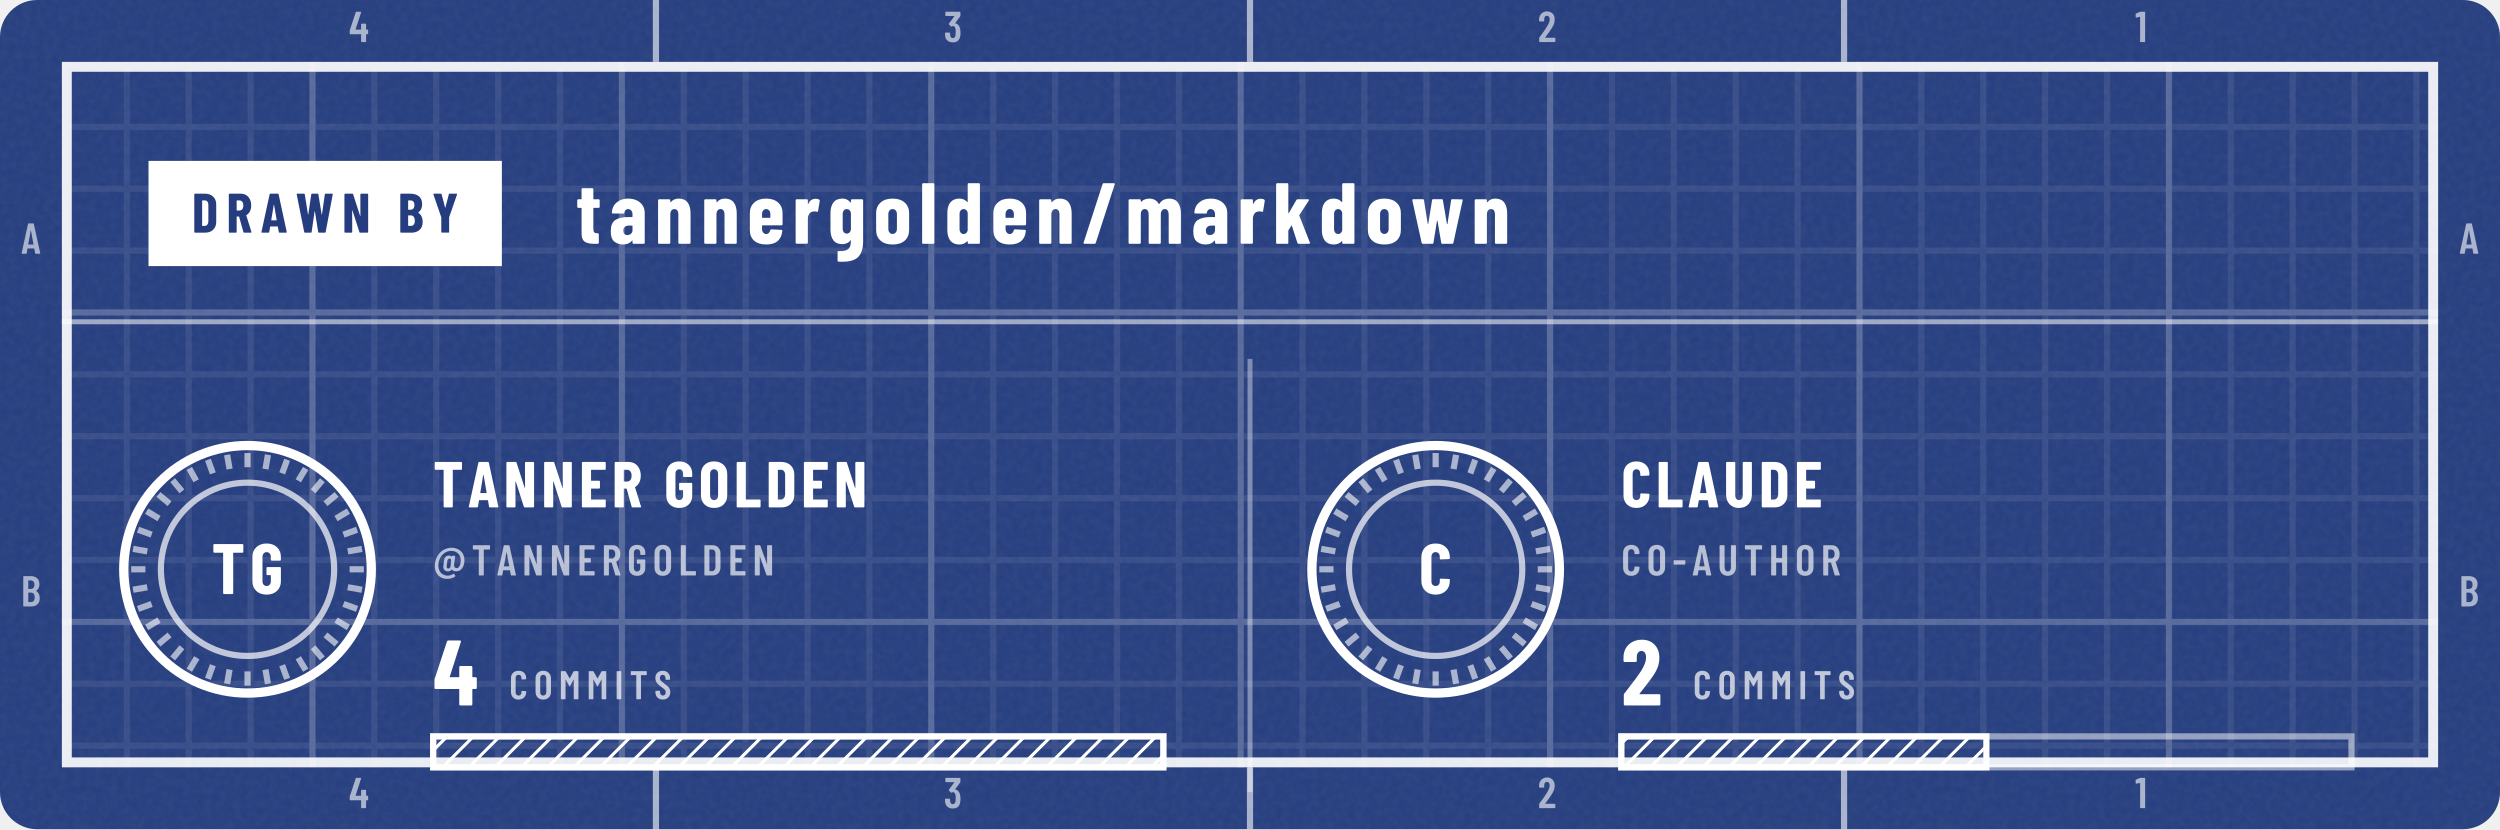
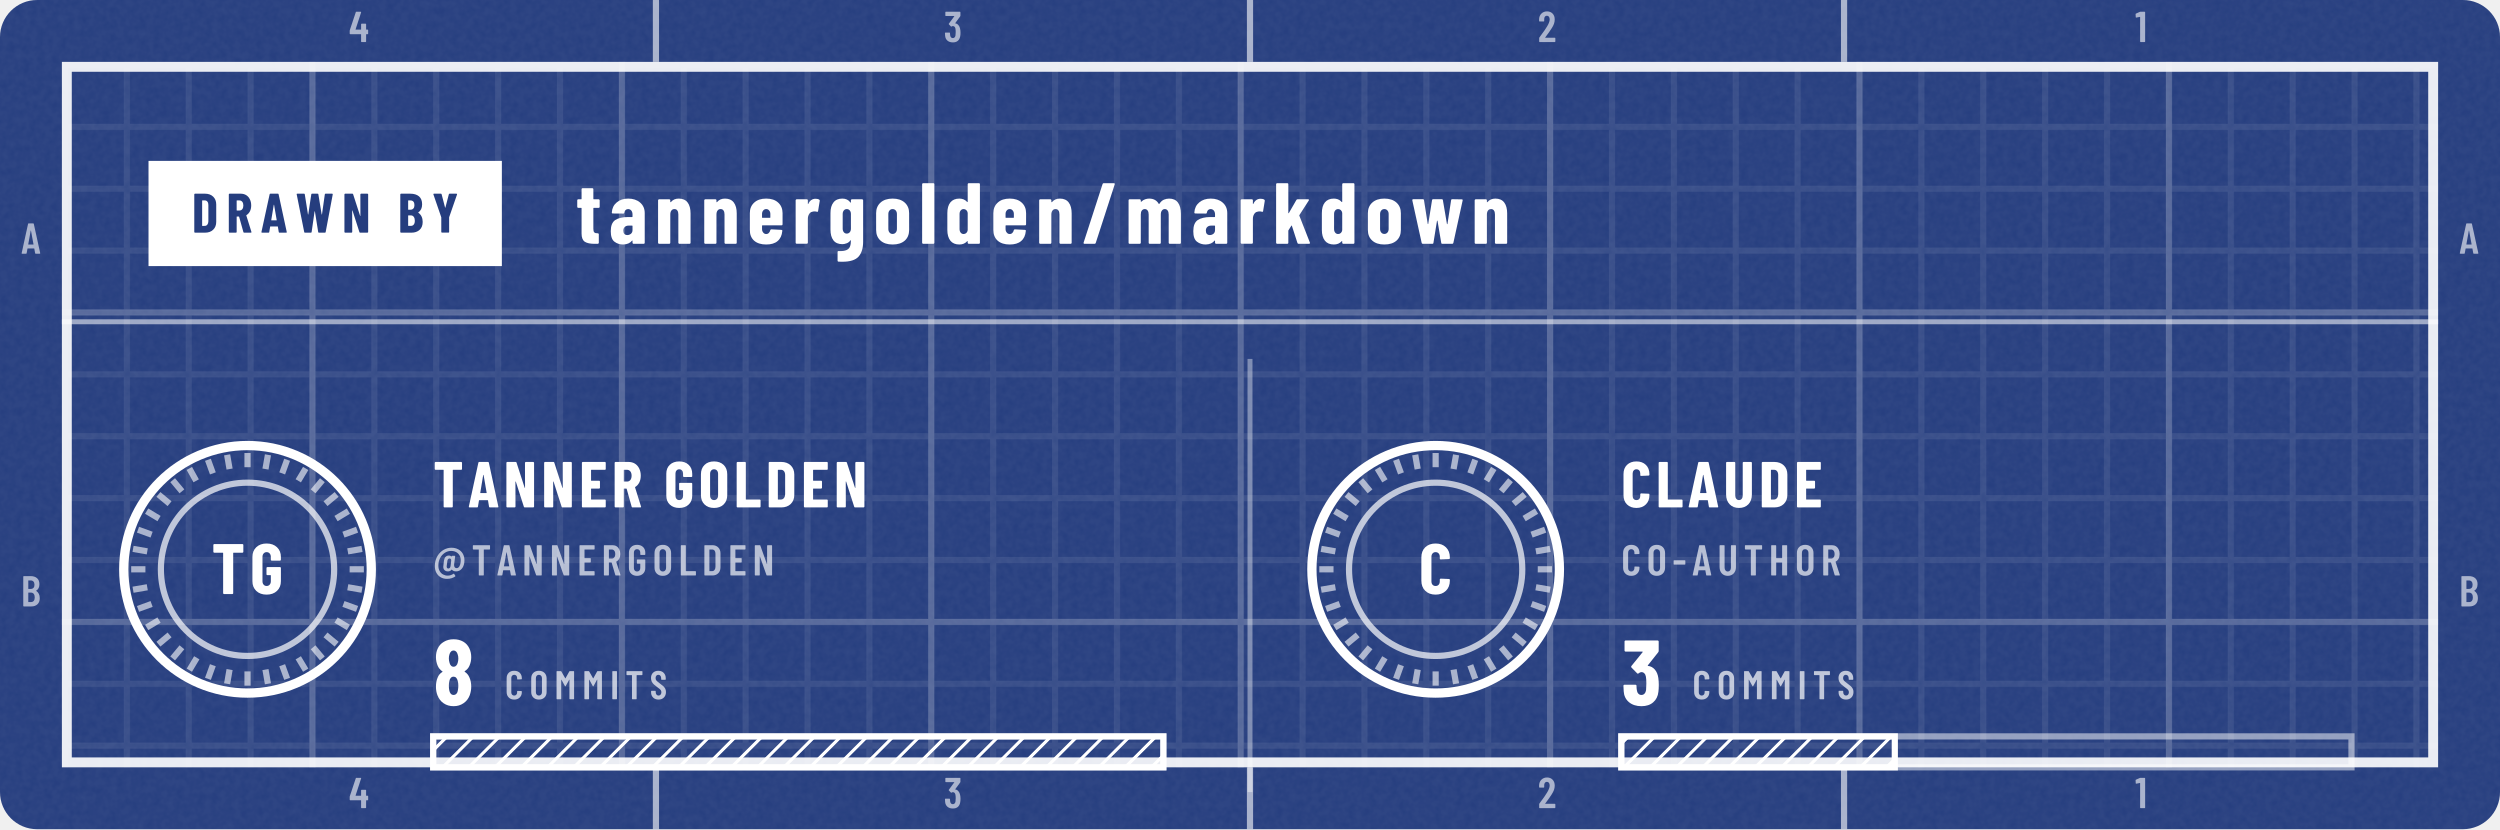
<svg xmlns="http://www.w3.org/2000/svg" width="404" height="134" viewBox="0 0 404 134" role="img" aria-labelledby="t d">
  <defs>
    <clipPath id="kc1">
      <rect x="0" y="0" width="404" height="134" rx="6" />
    </clipPath>
    <filter id="kn2" x="0" y="0" width="100%" height="100%">
      <feTurbulence type="fractalNoise" baseFrequency=".85" numOctaves="2" stitchTiles="stitch" />
      <feColorMatrix values="0 0 0 0 1 0 0 0 0 1 0 0 0 0 1 0 0 0 0.06 0" />
    </filter>
    <pattern id="kp3" width="10" height="10" patternUnits="userSpaceOnUse">
      <path d="M10 .5H.5V10" fill="none" stroke="#FFFFFF" stroke-opacity="0.075" />
    </pattern>
    <pattern id="kp4" width="50" height="50" patternUnits="userSpaceOnUse">
      <path d="M50 .5H.5V50" fill="none" stroke="#FFFFFF" stroke-opacity="0.16" />
    </pattern>
    <clipPath id="kc5">
      <rect x="10" y="10" width="384" height="114" />
    </clipPath>
    <pattern id="kh6" width="3" height="3" patternUnits="userSpaceOnUse" patternTransform="rotate(45)">
      <path d="M0 0V3" stroke="#FFFFFF" stroke-width="1" stroke-opacity="1" />
    </pattern>
    <path id="m45" d="M27 263V339Q27 344 30 348Q34 351 39 351H286Q291 351 294 348Q298 344 298 339V263Q298 258 294 254Q291 251 286 251H39Q34 251 30 254Q27 258 27 263Z" />
    <path id="m49" d="M122 700H218Q223 700 226 696Q230 693 230 688V12Q230 7 226 4Q223 0 218 0H126Q121 0 118 4Q114 7 114 12V576Q114 578 112 580Q111 582 109 581L27 565H24Q13 565 13 576L10 643Q10 653 18 657L107 697Q114 700 122 700Z" />
    <path id="m50" d="M173 100H392Q397 100 400 96Q404 93 404 88V12Q404 7 400 4Q397 0 392 0H43Q38 0 34 4Q31 7 31 12V92Q31 101 36 107L75 160Q114 212 152 266Q189 320 215 363Q273 459 273 522Q273 562 256 585Q238 608 209 608Q180 608 163 586Q146 563 147 526V487Q147 482 144 478Q140 475 135 475H41Q36 475 32 478Q29 482 29 487V530Q33 610 84 659Q134 708 214 708Q293 708 342 656Q390 605 390 521Q390 471 373 422Q356 373 319 317Q294 277 260 229Q225 181 214 166Q184 126 170 106Q168 104 169 102Q170 100 173 100Z" />
    <path id="m51" d="M387 218Q387 169 380 134Q368 66 326 29Q283 -8 210 -8Q134 -8 86 32Q38 73 32 143Q30 165 28 207Q28 219 40 219H132Q144 219 144 207Q146 173 148 156Q153 125 169 108Q185 92 210 92Q234 92 250 108Q266 123 271 152Q276 182 276 230Q276 281 269 315Q263 341 248 355Q233 369 210 369Q195 369 183 360Q177 356 174 356Q172 356 166 360L119 408Q115 412 115 417Q115 421 118 425L243 595Q245 597 244 599Q242 601 239 601H49Q44 601 40 604Q37 608 37 613V688Q37 693 40 696Q44 700 49 700H373Q378 700 382 696Q385 693 385 688V609Q385 602 380 594L266 438Q262 432 268 431Q309 426 338 392Q368 358 378 307Q387 267 387 218Z" />
    <path id="m52" d="M443 275V194Q443 189 440 186Q436 182 431 182H401Q396 182 396 177V12Q396 7 392 4Q389 0 384 0H292Q287 0 284 4Q280 7 280 12V177Q280 182 275 182H29Q24 182 20 186Q17 189 17 194V259Q17 268 19 274L158 690Q161 700 171 700H271Q277 700 280 696Q283 693 281 686L153 293Q152 287 157 287H275Q280 287 280 292V412Q280 417 284 420Q287 424 292 424H384Q389 424 392 420Q396 417 396 412V292Q396 287 401 287H431Q436 287 440 284Q443 280 443 275Z" />
    <path id="m64" d="M722 352Q722 327 719 301Q706 204 655 150Q604 95 529 95Q465 95 431 135Q427 138 424 134Q409 113 387 104Q365 94 343 94Q292 94 262 124Q233 154 233 201Q233 218 238 250L242 283Q244 307 250 347Q268 461 367 461Q380 461 394 456Q409 451 421 440Q428 435 428 442V444Q429 455 441 455H497Q509 455 508 442L484 258Q483 252 483 240Q483 206 499 188Q515 170 541 170Q577 170 602 206Q626 243 634 303Q637 326 637 346Q637 413 609 463Q581 513 530 540Q480 567 414 567Q342 567 279 530Q216 492 174 426Q132 359 122 275Q119 251 119 229Q119 156 149 104Q179 51 228 24Q277 -3 333 -3Q408 -3 468 39Q473 42 476 42Q482 42 485 36L511 -6Q513 -9 513 -14Q513 -19 508 -23Q472 -48 424 -63Q375 -78 319 -78Q239 -78 175 -42Q111 -5 74 62Q38 130 38 221Q38 253 42 280Q55 384 109 466Q163 549 246 595Q328 641 422 641Q510 641 578 605Q646 569 684 504Q722 438 722 352ZM400 212 403 233 404 243 414 326 416 343Q419 365 408 379Q398 393 379 393Q360 393 346 379Q332 365 329 343L326 322Q320 283 320 276L312 212Q311 188 321 174Q331 161 350 161Q369 161 382 175Q396 189 400 212Z" />
    <path id="m65" d="M325 11 306 116Q306 121 300 121H154Q148 121 148 116L129 11Q128 0 116 0H25Q11 0 14 13L162 689Q164 700 175 700H281Q292 700 294 689L442 13V9Q442 0 431 0H338Q326 0 325 11ZM171 212H282Q288 212 287 217L229 533Q228 536 226 536Q224 536 223 533L166 217Q165 212 171 212Z" />
    <path id="m66" d="M242 0H66Q61 0 58 4Q54 7 54 12V688Q54 693 58 696Q61 700 66 700H224Q319 700 373 652Q427 604 427 512Q427 409 354 365Q349 362 352 359Q391 334 413 292Q435 250 435 192Q435 100 382 50Q328 0 242 0ZM170 595V409Q170 404 175 404H226Q267 404 290 429Q313 454 313 500Q313 548 290 574Q267 600 226 600H175Q170 600 170 595ZM319 208Q319 260 296 290Q273 319 233 319H175Q170 319 170 314V106Q170 101 175 101H233Q273 101 296 129Q319 157 319 208Z" />
    <path id="m67" d="M42 180V521Q42 607 94 658Q145 708 230 708Q316 708 368 658Q420 607 420 521V509Q420 504 416 500Q413 496 408 496L315 492Q303 492 303 504V529Q303 564 283 586Q263 608 230 608Q198 608 178 586Q158 564 158 529V171Q158 136 178 114Q198 92 230 92Q263 92 283 114Q303 136 303 171V196Q303 201 306 204Q310 208 315 208L408 204Q413 204 416 200Q420 197 420 192V180Q420 95 368 44Q316 -8 230 -8Q145 -8 94 44Q42 95 42 180Z" />
    <path id="m68" d="M54 12V688Q54 693 58 696Q61 700 66 700H237Q323 700 374 648Q426 596 426 509V191Q426 104 374 52Q323 0 237 0H66Q61 0 58 4Q54 7 54 12ZM175 100 235 101Q268 101 288 128Q309 154 310 198V502Q310 547 290 574Q269 600 234 600H175Q170 600 170 595V105Q170 100 175 100Z" />
    <path id="m69" d="M391 600H175Q170 600 170 595V406Q170 401 175 401H303Q308 401 312 398Q315 394 315 389V312Q315 307 312 304Q308 300 303 300H175Q170 300 170 295V105Q170 100 175 100H391Q396 100 400 96Q403 93 403 88V12Q403 7 400 4Q396 0 391 0H66Q61 0 58 4Q54 7 54 12V688Q54 693 58 696Q61 700 66 700H391Q396 700 400 696Q403 693 403 688V612Q403 607 400 604Q396 600 391 600Z" />
    <path id="m71" d="M42 173V527Q42 609 94 658Q145 708 230 708Q315 708 368 658Q420 609 420 526V487Q420 482 416 478Q413 475 408 475H316Q311 475 308 478Q304 482 304 487V528Q304 564 284 586Q263 608 230 608Q197 608 177 586Q157 564 157 528V172Q157 136 177 114Q197 92 230 92Q263 92 284 114Q304 136 304 172V268Q304 273 299 273H238Q233 273 230 276Q226 280 226 285V358Q226 363 230 366Q233 370 238 370H408Q413 370 416 366Q420 363 420 358V173Q420 91 368 42Q315 -8 230 -8Q145 -8 94 42Q42 91 42 173Z" />
    <path id="m72" d="M319 700H411Q416 700 420 696Q423 693 423 688V12Q423 7 420 4Q416 0 411 0H319Q314 0 310 4Q307 7 307 12V295Q307 300 302 300H175Q170 300 170 295V12Q170 7 166 4Q163 0 158 0H66Q61 0 58 4Q54 7 54 12V688Q54 693 58 696Q61 700 66 700H158Q163 700 166 696Q170 693 170 688V406Q170 401 175 401H302Q307 401 307 406V688Q307 693 310 696Q314 700 319 700Z" />
    <path id="m73" d="M54 12V688Q54 693 58 696Q61 700 66 700H158Q163 700 166 696Q170 693 170 688V12Q170 7 166 4Q163 0 158 0H66Q61 0 58 4Q54 7 54 12Z" />
    <path id="m76" d="M54 12V688Q54 693 58 696Q61 700 66 700H158Q163 700 166 696Q170 693 170 688V105Q170 100 175 100H391Q396 100 400 96Q403 93 403 88V12Q403 7 400 4Q396 0 391 0H66Q61 0 58 4Q54 7 54 12Z" />
    <path id="m77" d="M383 700H475Q480 700 484 696Q487 693 487 688V12Q487 7 484 4Q480 0 475 0H383Q378 0 374 4Q371 7 371 12V484Q371 488 369 488Q367 488 365 485L278 327Q273 319 269 319Q265 319 260 327L173 485Q171 488 169 488Q167 488 167 484V12Q167 7 164 4Q160 0 155 0H63Q58 0 54 4Q51 7 51 12V688Q51 693 54 696Q58 700 63 700H155Q165 700 170 692L267 521Q270 517 273 521L368 692Q373 700 383 700Z" />
    <path id="m78" d="M350 700H441Q446 700 450 696Q453 693 453 688V12Q453 7 450 4Q446 0 441 0H336Q326 0 323 10L174 434Q173 437 170 436Q168 436 168 433L169 12Q169 7 166 4Q162 0 157 0H66Q61 0 58 4Q54 7 54 12V688Q54 693 58 696Q61 700 66 700H169Q179 700 182 690L332 269Q333 266 336 266Q338 267 338 270V688Q338 693 342 696Q345 700 350 700Z" />
    <path id="m79" d="M42 182V518Q42 604 94 656Q147 708 233 708Q319 708 372 656Q425 604 425 518V182Q425 96 372 44Q319 -8 233 -8Q147 -8 94 44Q42 96 42 182ZM309 177V523Q309 561 288 584Q267 608 233 608Q199 608 178 584Q158 561 158 523V177Q158 139 178 116Q199 92 233 92Q267 92 288 116Q309 139 309 177Z" />
    <path id="m82" d="M318 10 233 297Q231 301 228 301H175Q170 301 170 296V12Q170 7 166 4Q163 0 158 0H66Q61 0 58 4Q54 7 54 12V688Q54 693 58 696Q61 700 66 700H254Q307 700 348 674Q388 649 410 602Q433 556 433 496Q433 434 409 389Q385 344 342 321Q338 320 339 315L437 14Q438 12 438 9Q438 0 427 0H331Q321 0 318 10ZM170 595V396Q170 391 175 391H236Q272 391 294 419Q317 447 317 495Q317 543 294 572Q272 600 236 600H175Q170 600 170 595Z" />
    <path id="m83" d="M34 173V199Q34 204 38 208Q41 211 46 211H137Q142 211 146 208Q149 204 149 199V179Q149 140 168 116Q188 92 219 92Q250 92 270 114Q290 137 290 174Q290 200 279 219Q268 238 248 255Q228 272 184 304Q134 340 104 368Q73 396 52 436Q32 475 32 527Q32 610 82 659Q132 708 214 708Q297 708 348 656Q399 605 399 520V496Q399 491 396 488Q392 484 387 484H297Q292 484 288 488Q285 491 285 496V522Q285 561 266 584Q246 608 214 608Q184 608 165 586Q146 565 146 527Q146 491 166 466Q187 441 247 397Q308 352 339 324Q370 295 387 261Q404 227 404 180Q404 95 353 44Q302 -8 219 -8Q136 -8 85 42Q34 92 34 173Z" />
    <path id="m84" d="M425 688V612Q425 607 422 604Q418 600 413 600H286Q281 600 281 595V12Q281 7 278 4Q274 0 269 0H177Q172 0 168 4Q165 7 165 12V595Q165 600 160 600H40Q35 600 32 604Q28 607 28 612V688Q28 693 32 696Q35 700 40 700H413Q418 700 422 696Q425 693 425 688Z" />
    <path id="m85" d="M50 194V688Q50 693 54 696Q57 700 62 700H154Q159 700 162 696Q166 693 166 688V182Q166 142 186 117Q206 92 239 92Q272 92 292 117Q312 142 312 182V688Q312 693 316 696Q319 700 324 700H416Q421 700 424 696Q428 693 428 688V194Q428 103 376 48Q324 -8 239 -8Q153 -8 102 48Q50 103 50 194Z" />
    <path id="n47" d="M18 14 237 690Q240 700 250 700H367Q373 700 376 696Q379 693 377 686L158 10Q155 0 145 0H28Q22 0 19 4Q16 7 18 14Z" />
-     <path id="n50" d="M200 121H409Q414 121 418 118Q421 114 421 109V12Q421 7 418 4Q414 0 409 0H39Q34 0 30 4Q27 7 27 12V113Q27 122 32 128Q72 181 88 200Q176 313 213 371Q267 457 267 516Q267 550 254 568Q240 587 217 587Q194 587 180 568Q166 550 167 521V480Q167 475 164 472Q160 468 155 468H36Q31 468 28 472Q24 475 24 480V527Q28 609 83 658Q138 708 223 708Q307 708 358 655Q410 602 410 515Q410 463 394 416Q377 369 340 315Q312 274 244 187L197 127Q195 125 196 123Q197 121 200 121Z" />
-     <path id="n52" d="M470 292V189Q470 184 466 180Q463 177 458 177H427Q422 177 422 172V12Q422 7 418 4Q415 0 410 0H293Q288 0 284 4Q281 7 281 12V172Q281 177 276 177H26Q21 177 18 180Q14 184 14 189V271Q14 280 16 286L149 690Q152 700 162 700H289Q295 700 298 696Q301 693 299 686L179 310Q178 304 183 304H276Q281 304 281 309V413Q281 418 284 422Q288 425 293 425H410Q415 425 418 422Q422 418 422 413V309Q422 304 427 304H458Q463 304 466 300Q470 297 470 292Z" />
+     <path id="n51" d="M404 222Q404 178 400 147Q392 75 344 34Q297 -8 217 -8Q134 -8 82 36Q30 80 26 153Q23 180 23 211Q23 223 35 223H152Q164 223 164 211Q164 188 167 168Q170 142 183 128Q196 113 217 113Q237 113 250 127Q263 141 267 165Q270 200 270 237Q270 284 265 311Q261 334 248 346Q236 359 217 359Q202 359 187 346Q181 342 179 342Q175 342 170 347L110 408Q106 412 106 417Q106 421 109 425L230 574Q232 576 231 578Q230 580 227 580H47Q42 580 38 584Q35 587 35 592V688Q35 693 38 696Q42 700 47 700H391Q396 700 400 696Q403 693 403 688V588Q403 580 398 573L286 432Q285 430 285 428Q285 426 287 426Q331 422 362 386Q392 350 399 296Q404 258 404 222Z" />
+     <path id="n56" d="M341 362Q374 341 390 303Q410 260 410 202Q410 156 394 110Q373 55 327 24Q281 -8 220 -8Q159 -8 113 23Q67 54 46 110Q30 151 30 202Q30 258 48 300Q62 338 99 361Q105 364 99 367Q64 391 49 427Q30 471 30 520Q30 574 49 613Q70 660 116 686Q161 713 220 713Q278 713 323 688Q368 662 390 614Q410 572 410 520Q410 471 391 428Q376 392 340 369Q336 365 341 362ZM169 507Q169 484 176 461Q180 441 192 429Q203 417 220 417Q237 417 249 430Q261 442 265 462Q271 482 271 506Q271 532 264 550Q259 569 248 580Q236 592 220 592Q203 592 192 580Q180 569 175 548Q169 530 169 507ZM271 211Q271 241 265 263Q260 285 248 298Q237 310 220 310Q202 310 190 297Q178 284 174 261Q169 238 169 213Q169 185 173 165Q177 141 189 127Q201 113 220 113Q239 113 252 128Q264 142 267 167Q271 193 271 211Z" />
    <path id="n65" d="M325 11 309 107Q309 112 303 112H176Q170 112 170 107L154 11Q153 0 141 0H24Q11 0 14 13L161 689Q163 700 174 700H309Q320 700 322 689L468 13L469 9Q469 0 458 0H338Q326 0 325 11ZM194 221H284Q289 221 288 226L241 499Q240 502 238 502Q236 502 235 499L190 226Q190 221 194 221Z" />
    <path id="n66" d="M245 0H56Q51 0 48 4Q44 7 44 12V688Q44 693 48 696Q51 700 56 700H223Q323 700 380 652Q436 604 436 509Q436 410 368 365Q364 362 367 359Q446 303 446 193Q446 100 390 50Q334 0 245 0ZM185 574V417Q185 412 190 412H226Q260 412 279 434Q298 455 298 494Q298 535 280 557Q261 579 226 579H190Q185 579 185 574ZM305 214Q305 258 286 284Q267 310 235 310H190Q185 310 185 305V127Q185 122 190 122H234Q267 122 286 146Q305 170 305 214Z" />
    <path id="n67" d="M34 189V513Q34 602 88 655Q143 708 233 708Q324 708 378 655Q433 602 433 513V502Q433 497 430 494Q426 490 421 490L304 485Q292 485 292 496V522Q292 551 276 569Q260 587 233 587Q207 587 191 569Q175 551 175 522V177Q175 148 191 130Q207 113 233 113Q260 113 276 130Q292 148 292 177V204Q292 209 296 212Q299 216 304 216L421 211Q426 211 430 208Q433 204 433 199V189Q433 99 378 46Q323 -8 233 -8Q143 -8 88 46Q34 99 34 189Z" />
    <path id="n68" d="M44 12V688Q44 693 48 696Q51 700 56 700H237Q328 700 383 647Q438 594 438 506V194Q438 106 383 53Q328 0 237 0H56Q51 0 48 4Q44 7 44 12ZM190 121 235 122Q262 123 279 145Q296 167 297 203V497Q297 535 280 557Q263 579 234 579H190Q185 579 185 574V126Q185 121 190 121Z" />
    <path id="n69" d="M399 579H190Q185 579 185 574V416Q185 411 190 411H310Q315 411 318 408Q322 404 322 399V302Q322 297 318 294Q315 290 310 290H190Q185 290 185 285V126Q185 121 190 121H399Q404 121 408 118Q411 114 411 109V12Q411 7 408 4Q404 0 399 0H56Q51 0 48 4Q44 7 44 12V688Q44 693 48 696Q51 700 56 700H399Q404 700 408 696Q411 693 411 688V591Q411 586 408 582Q404 579 399 579Z" />
    <path id="n71" d="M34 181V519Q34 605 88 656Q143 708 233 708Q323 708 378 656Q433 604 433 518V480Q433 475 430 472Q426 468 421 468H304Q299 468 296 472Q292 475 292 480V520Q292 550 276 568Q260 587 233 587Q207 587 191 568Q175 550 175 520V180Q175 150 191 132Q207 113 233 113Q260 113 276 132Q292 150 292 180V260Q292 265 287 265H243Q238 265 234 268Q231 272 231 277V366Q231 371 234 374Q238 378 243 378H421Q426 378 430 374Q433 371 433 366V181Q433 95 378 44Q323 -8 233 -8Q143 -8 88 44Q34 95 34 181Z" />
    <path id="n76" d="M44 12V688Q44 693 48 696Q51 700 56 700H173Q178 700 182 696Q185 693 185 688V126Q185 121 190 121H400Q405 121 408 118Q412 114 412 109V12Q412 7 408 4Q405 0 400 0H56Q51 0 48 4Q44 7 44 12Z" />
    <path id="n78" d="M342 700H458Q463 700 466 696Q470 693 470 688V12Q470 7 466 4Q463 0 458 0H326Q316 0 313 10L189 397Q188 400 186 400Q183 399 183 396L184 12Q184 7 180 4Q177 0 172 0H56Q51 0 48 4Q44 7 44 12V688Q44 693 48 696Q51 700 56 700H187Q197 700 200 690L325 303Q326 300 328 300Q331 301 331 304L330 688Q330 693 334 696Q337 700 342 700Z" />
    <path id="n79" d="M34 190V510Q34 600 89 654Q144 708 236 708Q328 708 384 654Q439 600 439 510V190Q439 100 384 46Q328 -8 236 -8Q144 -8 89 46Q34 100 34 190ZM298 184V516Q298 548 281 568Q264 587 236 587Q208 587 192 568Q175 548 175 516V184Q175 152 192 132Q208 113 236 113Q264 113 281 132Q298 152 298 184Z" />
    <path id="n82" d="M306 10 229 286Q227 290 224 290H190Q185 290 185 285V12Q185 7 182 4Q178 0 173 0H56Q51 0 48 4Q44 7 44 12V688Q44 693 48 696Q51 700 56 700H258Q313 700 356 674Q399 647 422 599Q446 551 446 489Q446 430 424 385Q401 340 361 315Q359 314 358 312Q357 311 358 309L450 14L451 10Q451 0 440 0H320Q309 0 306 10ZM185 574V403Q185 398 190 398H235Q266 398 286 422Q305 447 305 488Q305 530 286 554Q266 579 235 579H190Q185 579 185 574Z" />
    <path id="n84" d="M444 688V591Q444 586 440 582Q437 579 432 579H307Q302 579 302 574V12Q302 7 298 4Q295 0 290 0H173Q168 0 164 4Q161 7 161 12V574Q161 579 156 579H36Q31 579 28 582Q24 586 24 591V688Q24 693 28 696Q31 700 36 700H432Q437 700 440 696Q444 693 444 688Z" />
    <path id="n85" d="M41 199V688Q41 693 44 696Q48 700 53 700H170Q175 700 178 696Q182 693 182 688V185Q182 153 198 133Q214 113 240 113Q266 113 282 133Q297 153 297 185V688Q297 693 300 696Q304 700 309 700H426Q431 700 434 696Q438 693 438 688V199Q438 105 384 48Q329 -8 240 -8Q150 -8 96 48Q41 105 41 199Z" />
    <path id="n87" d="M156 11 21 687 20 691Q20 700 31 700H153Q165 700 166 689L223 329Q224 325 226 325Q228 325 229 329L283 689Q284 700 296 700H397Q409 700 410 689L469 329Q470 325 472 325Q474 325 475 329L526 689Q527 700 539 700H657Q670 700 668 687L541 11Q540 0 528 0H420Q408 0 407 11L348 381Q347 385 345 385Q343 385 342 381L289 11Q288 0 276 0H169Q158 0 156 11Z" />
    <path id="n89" d="M166 13V273L165 279L25 686Q24 688 24 691Q24 700 35 700H158Q169 700 172 690L234 451Q235 448 237 448Q239 448 240 451L302 690Q305 700 316 700H439Q445 700 448 696Q451 693 449 686L308 279L307 273V13Q307 8 304 4Q300 1 295 1H178Q173 1 170 4Q166 8 166 13Z" />
    <path id="n97" d="M415 355V12Q415 7 412 4Q408 0 403 0H286Q281 0 278 4Q274 7 274 12V34Q274 37 272 38Q270 39 268 36Q235 -6 166 -8Q108 -8 66 24Q23 56 23 146Q23 239 74 274Q126 309 223 309H269Q274 309 274 314V339Q274 366 260 384Q245 401 223 401Q206 401 194 390Q183 380 180 361Q179 349 167 349L47 350Q35 350 35 362Q40 435 92 478Q144 522 224 522Q309 522 362 476Q415 430 415 355ZM274 158V205Q274 210 269 210H228Q201 210 184 194Q168 179 168 152Q168 127 180 114Q193 101 214 101Q237 101 256 116Q274 132 274 158Z" />
    <path id="n100" d="M278 700H395Q400 700 404 696Q407 693 407 688V12Q407 7 404 4Q400 0 395 0H278Q273 0 270 4Q266 7 266 12V28Q266 31 264 32Q262 32 260 30Q226 -8 170 -8Q101 -8 66 36Q31 81 31 160V354Q31 435 66 478Q102 522 170 522Q192 522 216 514Q240 505 260 483Q262 481 264 482Q266 482 266 485V688Q266 693 270 696Q273 700 278 700ZM266 157V357Q263 377 250 389Q237 401 219 401Q198 401 185 385Q172 369 172 344V170Q172 145 185 129Q198 113 219 113Q237 113 250 125Q263 137 266 157Z" />
    <path id="n101" d="M397 213H177Q172 213 172 208V171Q172 146 186 130Q199 113 220 113Q239 113 251 126Q263 138 267 157Q270 167 280 167L395 161Q400 161 404 158Q407 154 406 148Q399 71 352 32Q306 -8 220 -8Q131 -8 81 36Q31 81 31 160V354Q31 430 82 476Q132 522 220 522Q308 522 358 476Q409 430 409 354V225Q409 220 406 216Q402 213 397 213ZM172 344V305Q172 300 177 300H263Q268 300 268 305V344Q268 369 254 385Q241 401 220 401Q199 401 186 385Q172 369 172 344Z" />
    <path id="n103" d="M279 514H396Q401 514 404 510Q408 507 408 502V24Q408 -87 356 -147Q303 -207 167 -207Q140 -207 125 -206Q113 -205 113 -193V-95Q113 -82 126 -84Q185 -86 216 -72Q246 -59 256 -32Q267 -5 267 39Q267 42 265 42Q263 42 261 39Q243 15 218 6Q192 -4 168 -4Q99 -4 65 40Q31 85 31 164V354Q31 435 66 478Q100 522 168 522Q229 522 261 477Q263 474 265 475Q267 476 267 479V502Q267 507 270 510Q274 514 279 514ZM267 175V344Q267 369 254 385Q240 401 219 401Q198 401 185 385Q172 369 172 344V175Q172 150 185 134Q198 118 219 118Q240 118 254 134Q267 150 267 175Z" />
    <path id="n107" d="M38 12V688Q38 693 42 696Q45 700 50 700H167Q172 700 176 696Q179 693 179 688V357Q179 353 181 352Q183 352 185 355L272 506Q276 514 287 514H407Q414 514 416 510Q419 506 415 500L307 332Q305 328 306 325L428 14Q429 12 429 9Q429 0 418 0H297Q287 0 284 10L220 208Q219 211 217 212Q215 212 214 209L181 157Q179 153 179 151V12Q179 7 176 4Q172 0 167 0H50Q45 0 42 4Q38 7 38 12Z" />
    <path id="n108" d="M34 12V688Q34 693 38 696Q41 700 46 700H163Q168 700 172 696Q175 693 175 688V12Q175 7 172 4Q168 0 163 0H46Q41 0 38 4Q34 7 34 12Z" />
    <path id="n109" d="M641 347V12Q641 7 638 4Q634 0 629 0H512Q507 0 504 4Q500 7 500 12V338Q500 368 488 384Q476 401 456 401Q434 401 422 384Q409 368 409 338V12Q409 7 406 4Q402 0 397 0H281Q276 0 272 4Q269 7 269 12V338Q269 368 257 384Q245 401 225 401Q203 401 190 384Q178 368 178 338V12Q178 7 174 4Q171 0 166 0H49Q44 0 40 4Q37 7 37 12V502Q37 507 40 510Q44 514 49 514H166Q171 514 174 510Q178 507 178 502V489Q178 486 180 485Q182 484 184 486Q204 506 228 514Q252 522 274 522Q352 522 386 460L388 459Q391 459 395 465Q416 497 446 510Q475 522 505 522Q573 522 607 476Q641 430 641 347Z" />
    <path id="n110" d="M413 351V12Q413 7 410 4Q406 0 401 0H284Q279 0 276 4Q272 7 272 12V340Q272 369 260 385Q249 401 227 401Q204 401 192 384Q179 368 179 338V12Q179 7 176 4Q172 0 167 0H50Q45 0 42 4Q38 7 38 12V502Q38 507 42 510Q45 514 50 514H167Q172 514 176 510Q179 507 179 502V483Q179 480 182 480Q184 480 188 484Q220 522 277 522Q345 522 379 477Q413 432 413 351Z" />
    <path id="n111" d="M31 160V354Q31 430 82 476Q133 522 221 522Q310 522 361 476Q412 430 412 354V160Q412 82 362 37Q311 -8 221 -8Q132 -8 82 37Q31 82 31 160ZM271 171V344Q271 369 257 385Q243 401 221 401Q199 401 186 385Q172 369 172 344V171Q172 146 186 130Q199 114 221 114Q243 114 257 130Q271 146 271 171Z" />
    <path id="n114" d="M310 510Q318 505 316 495L297 378Q296 367 283 370Q272 374 256 374Q241 374 230 370Q207 366 193 342Q179 319 179 288V13Q179 8 176 4Q172 1 167 1H50Q45 1 42 4Q38 8 38 13V502Q38 507 42 510Q45 514 50 514H167Q172 514 176 510Q179 507 179 502V463Q179 459 180 458Q182 458 184 461Q211 520 268 520Q295 520 310 510Z" />
    <path id="n116" d="M260 415H204Q199 415 199 410V172Q199 143 210 132Q221 121 243 122H250Q255 122 258 118Q262 115 262 110V12Q262 7 258 4Q255 0 250 0H210Q137 0 100 24Q63 49 63 118V410Q63 415 58 415H25Q20 415 16 418Q13 422 13 427V502Q13 507 16 510Q20 514 25 514H58Q63 514 63 519V630Q63 635 66 638Q70 642 75 642H187Q192 642 196 638Q199 635 199 630V519Q199 514 204 514H260Q265 514 268 510Q272 507 272 502V427Q272 422 268 418Q265 415 260 415Z" />
    <path id="n119" d="M124 11 16 502V506Q16 515 27 515H138Q150 515 151 504L194 230Q195 227 197 227Q199 227 200 230L244 504Q245 515 257 515H356Q368 515 369 504L416 229Q417 226 419 226Q421 227 422 230L464 504Q465 515 477 515L587 513Q600 513 597 500L490 11Q488 0 477 0H363Q351 0 350 11L307 265Q306 268 304 268Q302 268 301 265L260 11Q259 0 247 0H137Q126 0 124 11Z" />
  </defs>
  <rect y="0" width="404" height="134" rx="6" fill="#253D7E" />
  <rect y="0" width="404" height="134" clip-path="url(#kc1)" filter="url(#kn2)" />
  <g clip-path="url(#kc5)">
    <rect y="0" width="404" height="134" fill="url(#kp3)" />
    <rect y="0" width="404" height="134" fill="url(#kp4)" />
  </g>
  <rect x="10.8" y="10.8" width="382.4" height="112.4" fill="none" stroke="#FFFFFF" stroke-opacity="0.9" stroke-width="1.6" />
  <path d="M106 0V10M106 124V134M202 0V10M202 124V134M298 0V10M298 124V134" stroke="#FFFFFF" stroke-opacity="0.6" />
  <g transform="scale(0.007 -0.007)" fill="#FFFFFF" fill-opacity="0.6">
    <use href="#m52" x="8056" y="-971" />
    <use href="#m52" x="8056" y="-18657" />
    <use href="#m51" x="21787" y="-971" />
    <use href="#m51" x="21787" y="-18657" />
    <use href="#m50" x="35502" y="-971" />
    <use href="#m50" x="35502" y="-18657" />
    <use href="#m49" x="49292" y="-971" />
    <use href="#m49" x="49292" y="-18657" />
    <use href="#m65" x="486" y="-5857" />
    <use href="#m65" x="56772" y="-5857" />
    <use href="#m66" x="483" y="-14000" />
    <use href="#m66" x="56769" y="-14000" />
  </g>
  <rect x="24" y="26" width="57.1" height="17" fill="#FFFFFF" />
  <g transform="translate(31 37.6) scale(0.009 -0.009)" fill="#253D7E">
    <use href="#n68" x="0" />
    <use href="#n82" x="620" />
    <use href="#n65" x="1236" />
    <use href="#n87" x="1862" />
    <use href="#n78" x="2696" />
    <use href="#n66" x="3699" />
    <use href="#n89" x="4313" />
  </g>
  <g transform="translate(93.1 39.4) scale(0.014 -0.014)" fill="#FFFFFF">
    <use href="#n116" x="0" />
    <use href="#n97" x="377" />
    <use href="#n110" x="908" />
    <use href="#n110" x="1441" />
    <use href="#n101" x="1974" />
    <use href="#n114" x="2496" />
    <use href="#n103" x="2905" />
    <use href="#n111" x="3432" />
    <use href="#n108" x="3960" />
    <use href="#n100" x="4254" />
    <use href="#n101" x="4785" />
    <use href="#n110" x="5307" />
    <use href="#n47" x="5840" />
    <use href="#n109" x="6340" />
    <use href="#n97" x="7101" />
    <use href="#n114" x="7633" />
    <use href="#n107" x="8042" />
    <use href="#n100" x="8577" />
    <use href="#n111" x="9108" />
    <use href="#n119" x="9636" />
    <use href="#n110" x="10334" />
  </g>
  <path d="M10 52H394" fill="none" stroke="#FFFFFF" stroke-opacity="0.55" stroke-width=".8" />
  <circle cx="40" cy="92" r="20" fill="none" stroke="#FFFFFF" stroke-width="1.5" />
  <circle cx="40" cy="92" r="14" fill="none" stroke="#FFFFFF" stroke-opacity="0.7" />
  <path d="M56.5 92L58.8 92M56.2 94.9L58.5 95.3M55.5 97.6L57.7 98.4M54.3 100.2L56.3 101.4M52.6 102.6L54.4 104.1M50.6 104.6L52.1 106.4M48.2 106.3L49.4 108.3M45.6 107.5L46.4 109.7M42.9 108.2L43.3 110.5M40 108.5L40 110.8M37.1 108.2L36.7 110.5M34.4 107.5L33.6 109.7M31.8 106.3L30.6 108.3M29.4 104.6L27.9 106.4M27.4 102.6L25.6 104.1M25.7 100.2L23.7 101.4M24.5 97.6L22.3 98.4M23.8 94.9L21.5 95.3M23.5 92L21.2 92M23.8 89.1L21.5 88.7M24.5 86.4L22.3 85.6M25.7 83.8L23.7 82.6M27.4 81.4L25.6 79.9M29.4 79.4L27.9 77.6M31.7 77.7L30.6 75.7M34.4 76.5L33.6 74.3M37.1 75.8L36.7 73.5M40 75.5L40 73.2M42.9 75.8L43.3 73.5M45.6 76.5L46.4 74.3M48.2 77.7L49.4 75.7M50.6 79.4L52.1 77.6M52.6 81.4L54.4 79.9M54.3 83.8L56.3 82.6M55.5 86.4L57.7 85.6M56.2 89.1L58.5 88.7" fill="none" stroke="#FFFFFF" stroke-opacity="0.6" />
  <g transform="translate(34.2 96) scale(0.01154 -0.01154)" fill="#FFFFFF">
    <use href="#n84" x="0" />
    <use href="#n71" x="537" />
  </g>
  <g transform="translate(70 82) scale(0.0105 -0.0105)" fill="#FFFFFF">
    <use href="#n84" x="0" />
    <use href="#n65" x="535" />
    <use href="#n78" x="1083" />
    <use href="#n78" x="1664" />
    <use href="#n69" x="2245" />
    <use href="#n82" x="2749" />
    <use href="#n71" x="3554" />
    <use href="#n79" x="4087" />
    <use href="#n76" x="4627" />
    <use href="#n68" x="5120" />
    <use href="#n69" x="5662" />
    <use href="#n78" x="6167" />
  </g>
  <g transform="translate(70 93) scale(0.007 -0.007)" fill="#FFFFFF" fill-opacity="0.66">
    <use href="#m64" x="0" />
    <use href="#m84" x="888" />
    <use href="#m65" x="1468" />
    <use href="#m78" x="2053" />
    <use href="#m78" x="2688" />
    <use href="#m69" x="3324" />
    <use href="#m82" x="3887" />
    <use href="#m71" x="4477" />
    <use href="#m79" x="5068" />
    <use href="#m76" x="5663" />
    <use href="#m68" x="6207" />
    <use href="#m69" x="6807" />
    <use href="#m78" x="7371" />
  </g>
  <g transform="translate(70 114) scale(0.015 -0.015)" fill="#FFFFFF">
-     <use href="#n52" x="0" />
-   </g>
-   <g transform="translate(82.3 113) scale(0.0065 -0.0065)" fill="#FFFFFF" fill-opacity="0.7">
+     <use href="#n56" x="0" />
+   </g>
+   <g transform="translate(81.6 113) scale(0.0065 -0.0065)" fill="#FFFFFF" fill-opacity="0.7">
    <use href="#m67" x="0" />
    <use href="#m79" x="611" />
    <use href="#m77" x="1232" />
    <use href="#m77" x="1924" />
    <use href="#m73" x="2615" />
    <use href="#m84" x="2993" />
    <use href="#m83" x="3599" />
  </g>
  <rect x="70" y="119" width="118" height="5" fill="none" stroke="#FFFFFF" stroke-opacity="0.5" />
  <rect x="70" y="119" width="118" height="5" fill="url(#kh6)" stroke="#FFFFFF" stroke-width="1" />
  <path d="M202 58V128" fill="none" stroke="#FFFFFF" stroke-opacity="0.4" stroke-width=".8" />
  <circle cx="232" cy="92" r="20" fill="none" stroke="#FFFFFF" stroke-width="1.5" />
  <circle cx="232" cy="92" r="14" fill="none" stroke="#FFFFFF" stroke-opacity="0.7" />
  <path d="M248.5 92L250.8 92M248.2 94.9L250.5 95.3M247.5 97.6L249.7 98.4M246.3 100.2L248.3 101.4M244.6 102.6L246.4 104.1M242.6 104.6L244.1 106.4M240.2 106.3L241.4 108.3M237.6 107.5L238.4 109.7M234.9 108.2L235.3 110.5M232 108.5L232 110.8M229.1 108.2L228.7 110.5M226.4 107.5L225.6 109.7M223.8 106.3L222.6 108.3M221.4 104.6L219.9 106.4M219.4 102.6L217.6 104.1M217.7 100.2L215.7 101.4M216.5 97.6L214.3 98.4M215.8 94.9L213.5 95.3M215.5 92L213.2 92M215.8 89.1L213.5 88.7M216.5 86.4L214.3 85.6M217.7 83.8L215.7 82.6M219.4 81.4L217.6 79.9M221.4 79.4L219.9 77.6M223.8 77.7L222.6 75.7M226.4 76.5L225.6 74.3M229.1 75.8L228.7 73.5M232 75.5L232 73.2M234.9 75.8L235.3 73.5M237.6 76.5L238.4 74.3M240.2 77.7L241.4 75.7M242.6 79.4L244.1 77.6M244.6 81.4L246.4 79.9M246.3 83.8L248.3 82.6M247.5 86.4L249.7 85.6M248.2 89.1L250.5 88.7" fill="none" stroke="#FFFFFF" stroke-opacity="0.6" />
  <g transform="translate(229.3 96) scale(0.01154 -0.01154)" fill="#FFFFFF">
    <use href="#n67" x="0" />
  </g>
  <g transform="translate(262 82) scale(0.0105 -0.0105)" fill="#FFFFFF">
    <use href="#n67" x="0" />
    <use href="#n76" x="531" />
    <use href="#n65" x="1023" />
    <use href="#n85" x="1572" />
    <use href="#n68" x="2118" />
    <use href="#n69" x="2660" />
  </g>
  <g transform="translate(262 93) scale(0.007 -0.007)" fill="#FFFFFF" fill-opacity="0.66">
    <use href="#m67" x="0" />
    <use href="#m79" x="586" />
    <use href="#m45" x="1181" />
    <use href="#m65" x="1635" />
    <use href="#m85" x="2219" />
    <use href="#m84" x="2826" />
    <use href="#m72" x="3406" />
    <use href="#m79" x="4012" />
    <use href="#m82" x="4608" />
  </g>
  <g transform="translate(262 114) scale(0.015 -0.015)" fill="#FFFFFF">
-     <use href="#n50" x="0" />
-   </g>
-   <g transform="translate(273.6 113) scale(0.0065 -0.0065)" fill="#FFFFFF" fill-opacity="0.7">
+     <use href="#n51" x="0" />
+   </g>
+   <g transform="translate(273.5 113) scale(0.0065 -0.0065)" fill="#FFFFFF" fill-opacity="0.7">
    <use href="#m67" x="0" />
    <use href="#m79" x="611" />
    <use href="#m77" x="1232" />
    <use href="#m77" x="1924" />
    <use href="#m73" x="2615" />
    <use href="#m84" x="2993" />
    <use href="#m83" x="3599" />
  </g>
  <rect x="262" y="119" width="118" height="5" fill="none" stroke="#FFFFFF" stroke-opacity="0.5" />
-   <rect x="262" y="119" width="59" height="5" fill="url(#kh6)" stroke="#FFFFFF" stroke-width="1" />
+   <rect x="262" y="119" width="44.2" height="5" fill="url(#kh6)" stroke="#FFFFFF" stroke-width="1" />
</svg>
